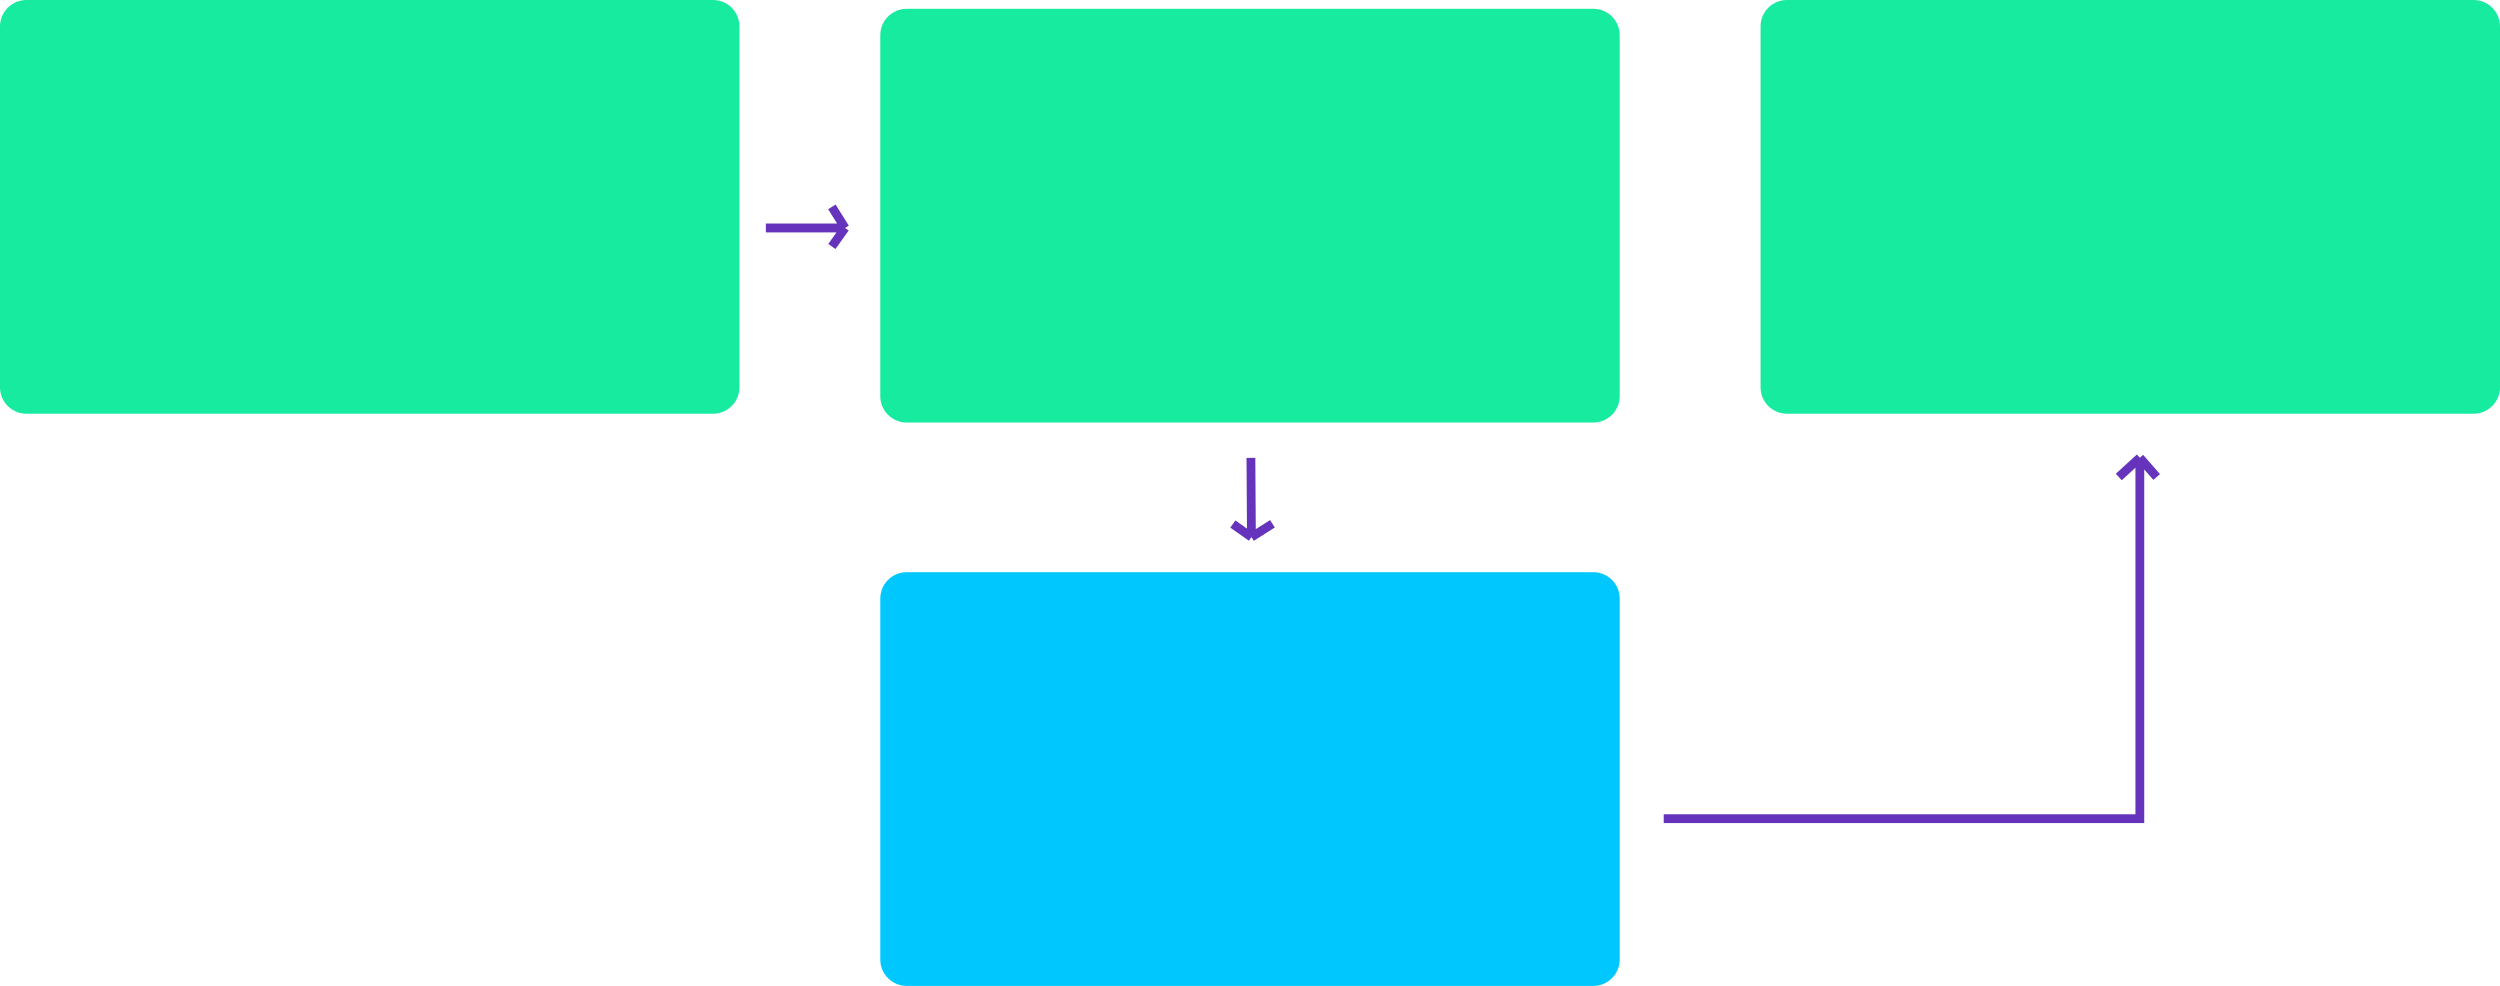
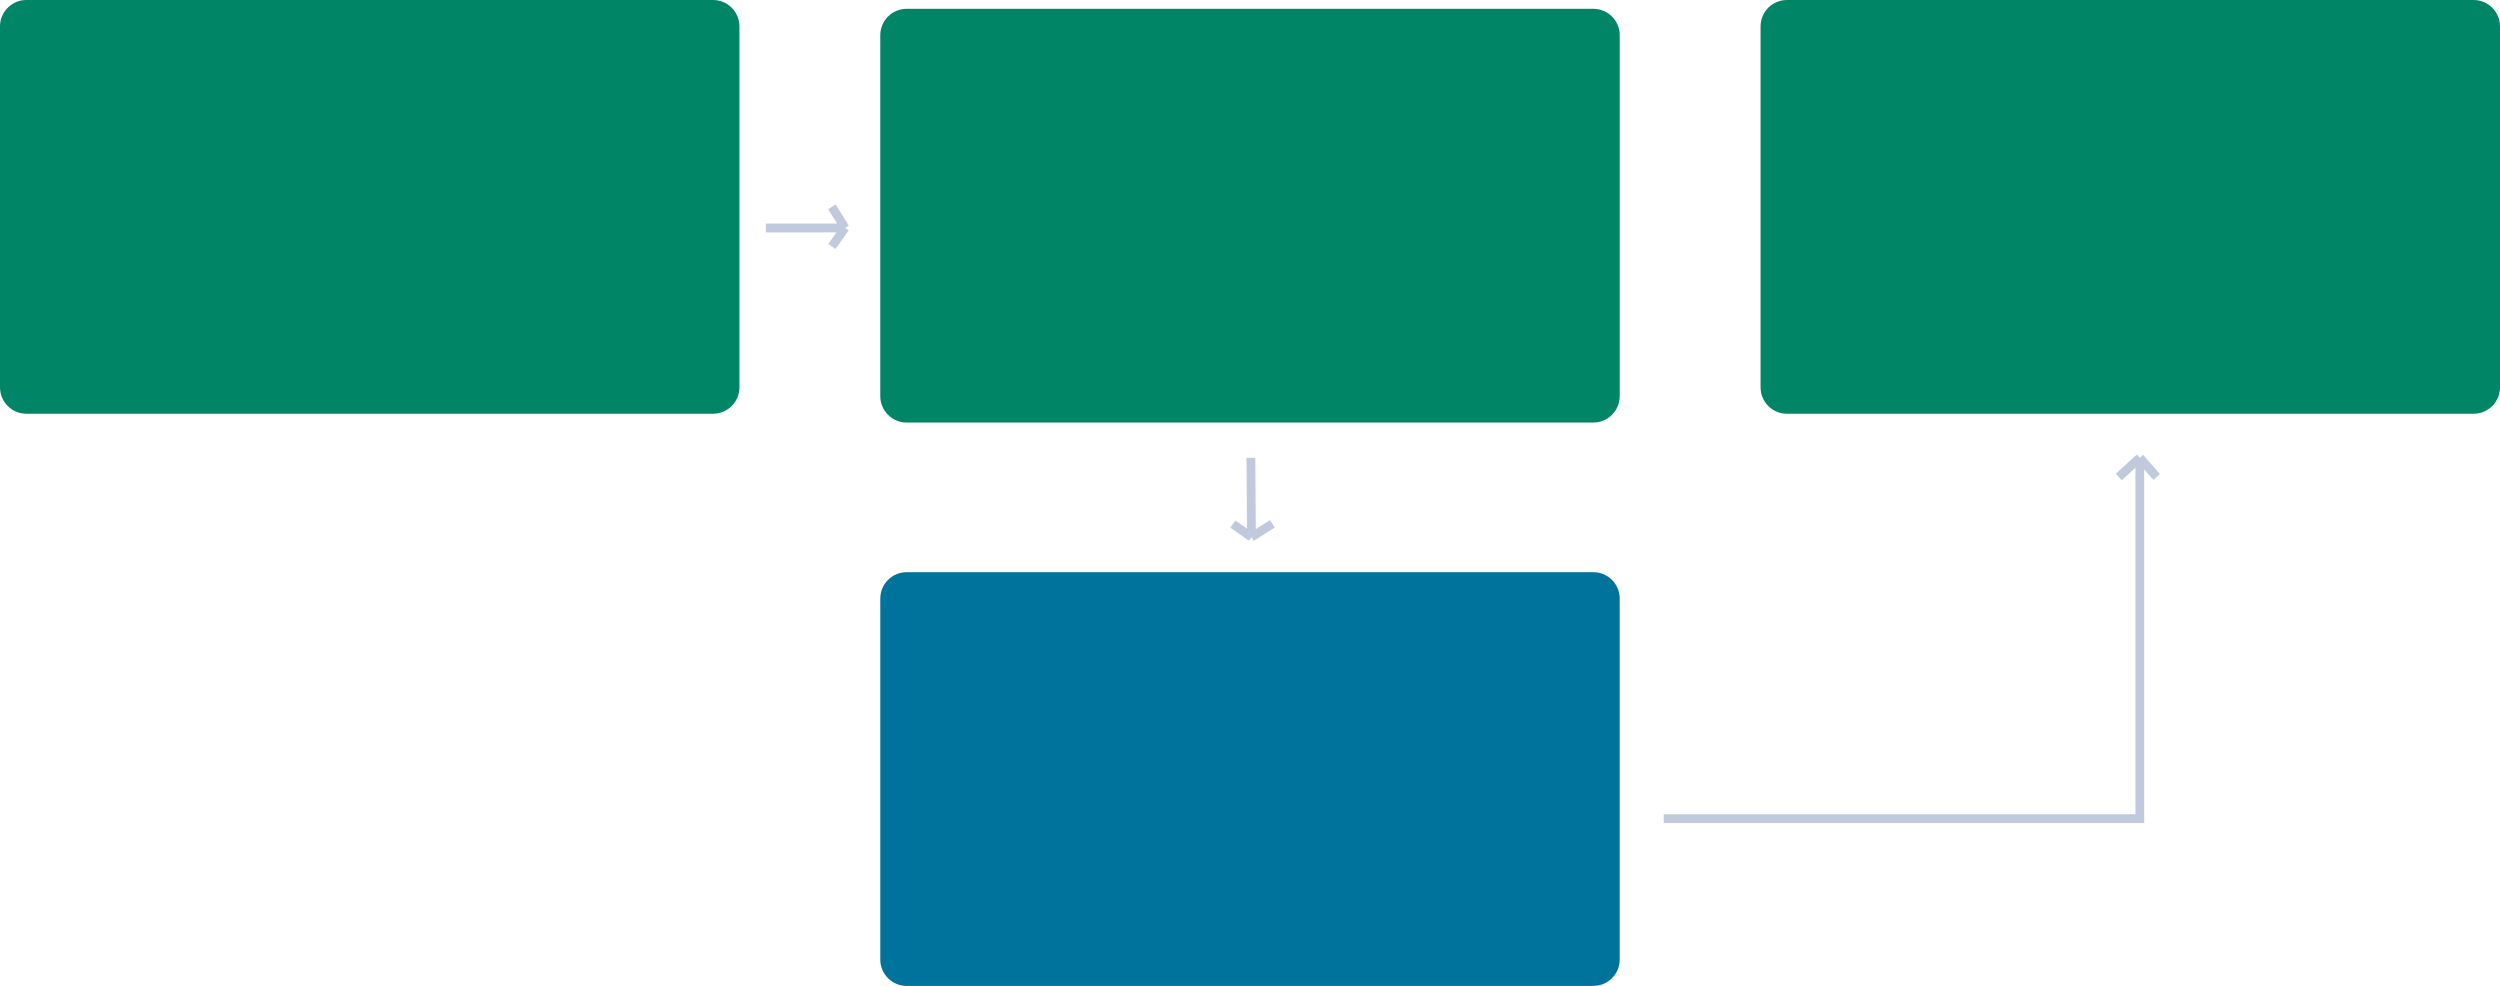
<svg xmlns="http://www.w3.org/2000/svg" width="284" height="112" viewBox="0 0 284 112" fill="none">
-   <rect width="84" height="47" rx="3" fill="#17EBA0" />
-   <rect x="100" y="1" width="84" height="47" rx="3" fill="#17EBA0" />
-   <rect x="200" width="84" height="47" rx="3" fill="#17EBA0" />
-   <rect x="100" y="65" width="84" height="47" rx="3" fill="#00C8FF" />
-   <path d="M87 25.897H96M96 25.897L94.5 28M96 25.897L94.5 23.5" stroke="#6633BC" />
-   <path d="M142.103 52.016L142.163 61.016M142.163 61.016L140.05 59.53M142.163 61.016L144.55 59.5" stroke="#6633BC" />
-   <path d="M189 93H243.085V52M243.085 52L240.692 54.187M243.085 52L245 54.187" stroke="#6633BC" />
+   <rect width="84" height="47" rx="3" fill="#008567" />
+   <rect x="100" y="1" width="84" height="47" rx="3" fill="#008567" />
+   <rect x="200" width="84" height="47" rx="3" fill="#008567" />
+   <rect x="100" y="65" width="84" height="47" rx="3" fill="#00739D" />
+   <path d="M87 25.897H96M96 25.897L94.5 28M96 25.897L94.5 23.5" stroke="#C0CADC" />
+   <path d="M142.103 52.016L142.163 61.016M142.163 61.016L140.05 59.53M142.163 61.016L144.55 59.5" stroke="#C0CADC" />
+   <path d="M189 93H243.085V52M243.085 52L240.692 54.187M243.085 52L245 54.187" stroke="#C0CADC" />
</svg>
